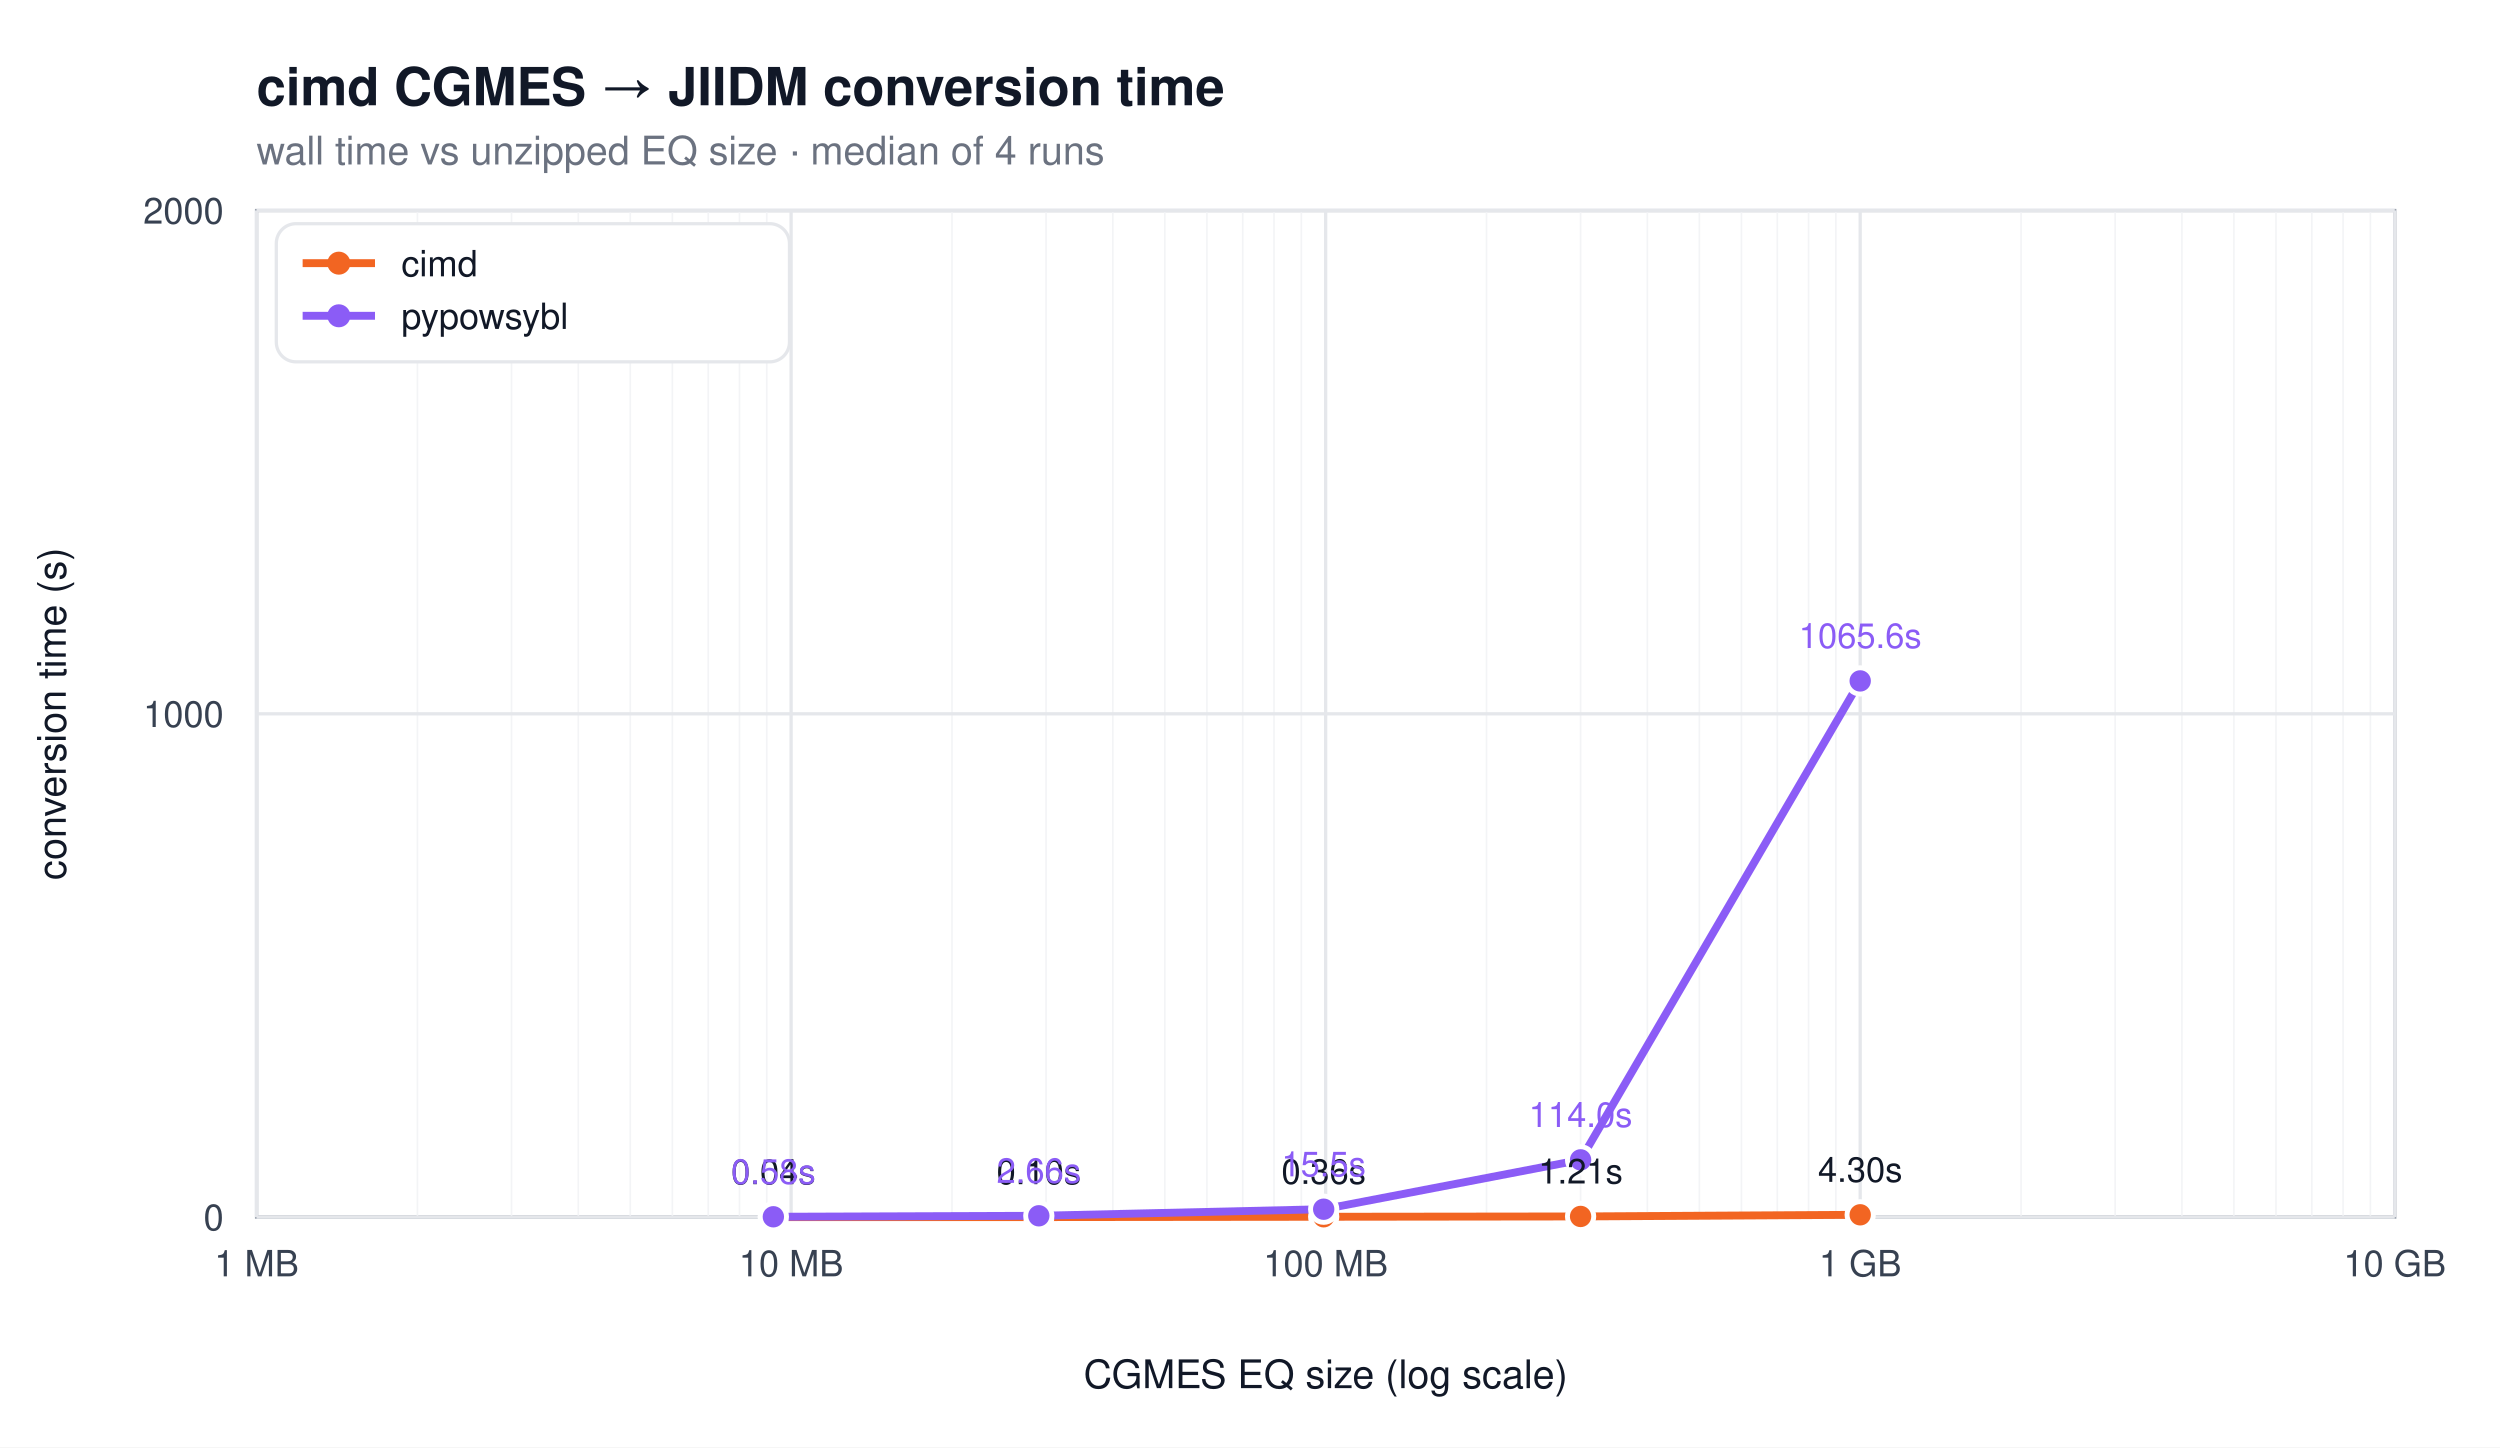
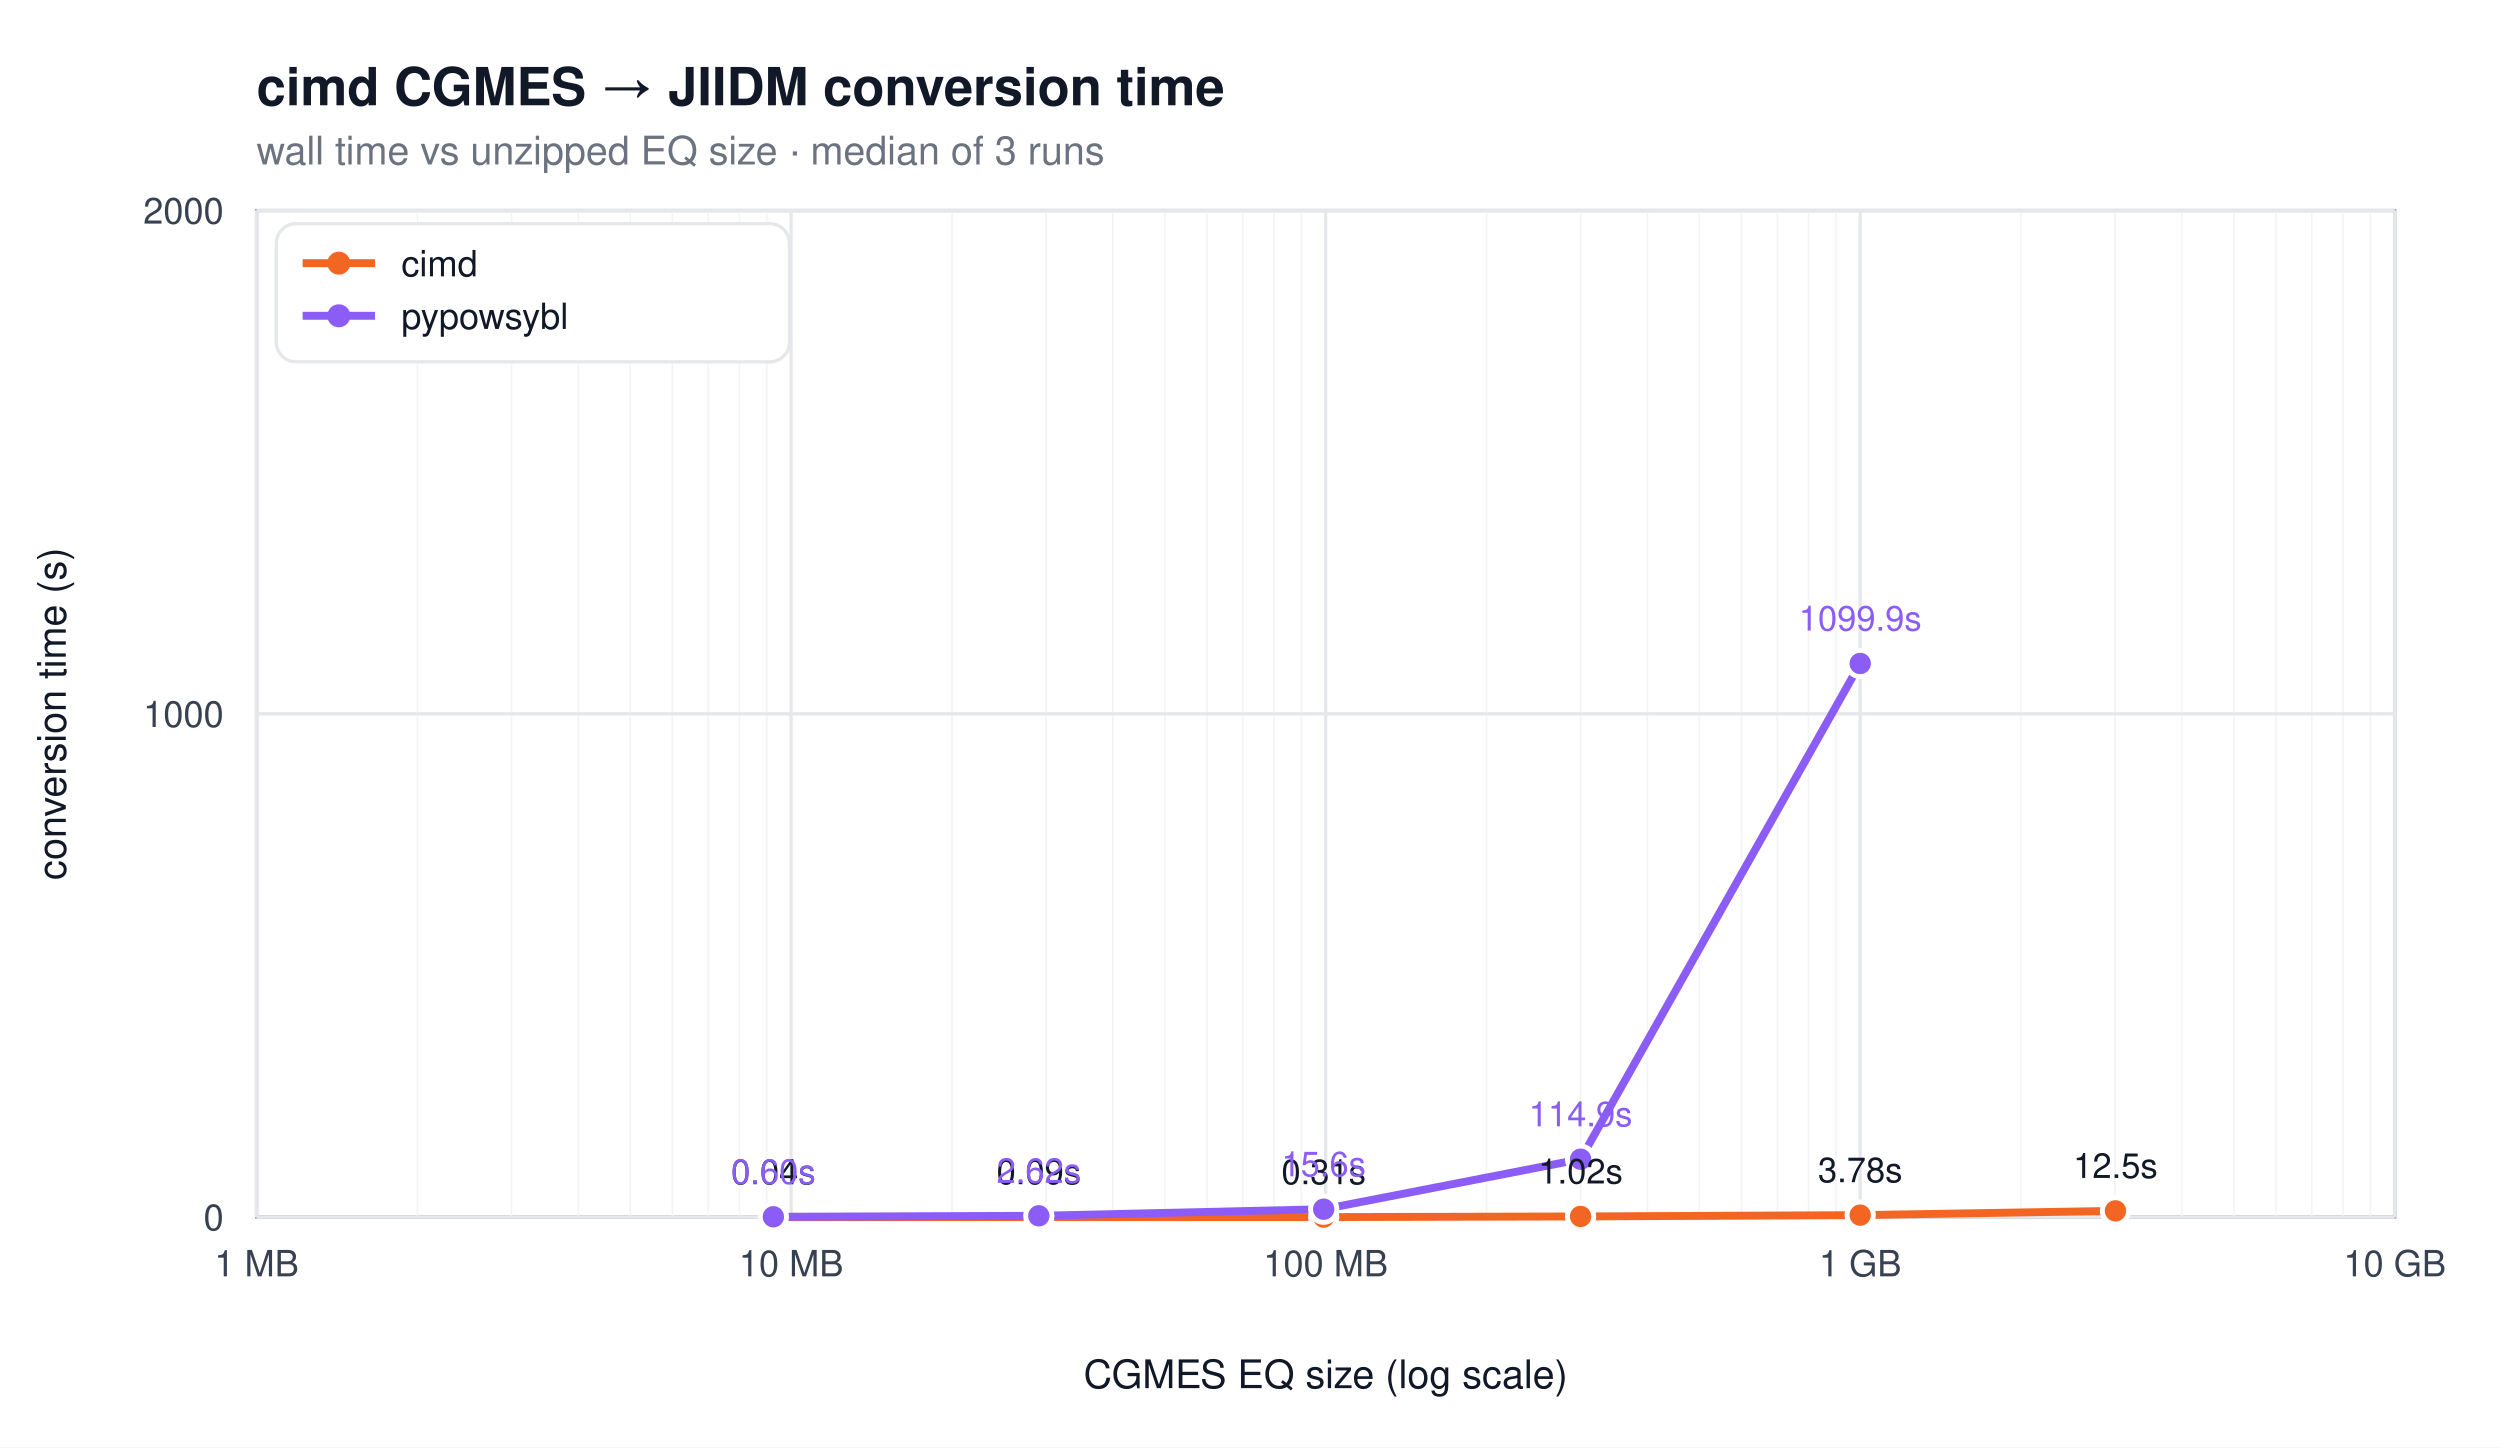
<svg xmlns="http://www.w3.org/2000/svg" viewBox="0 0 760 440" font-family="-apple-system, BlinkMacSystemFont, 'Segoe UI', Helvetica, Arial, sans-serif">
  <rect width="760" height="440" fill="#FFFFFF" />
  <text x="78" y="32" font-size="16" font-weight="600" fill="#111827">cimd CGMES → JIIDM conversion time</text>
-   <text x="78" y="50" font-size="12" fill="#6B7280">wall time vs unzipped EQ size · median of 4 runs</text>
+   <text x="78" y="50" font-size="12" fill="#6B7280">wall time vs unzipped EQ size · median of 3 runs</text>
  <rect x="78" y="64" width="650" height="306" fill="none" stroke="#9CA3AF" stroke-width="1" />
  <line x1="78.0" y1="64" x2="78.0" y2="370" stroke="#E5E7EB" stroke-width="1" />
  <text x="78.0" y="388" text-anchor="middle" font-size="11" fill="#374151">1 MB</text>
  <line x1="126.9" y1="64" x2="126.9" y2="370" stroke="#F3F4F6" stroke-width="0.5" />
  <line x1="155.5" y1="64" x2="155.5" y2="370" stroke="#F3F4F6" stroke-width="0.5" />
  <line x1="175.8" y1="64" x2="175.8" y2="370" stroke="#F3F4F6" stroke-width="0.5" />
  <line x1="191.6" y1="64" x2="191.6" y2="370" stroke="#F3F4F6" stroke-width="0.5" />
  <line x1="204.4" y1="64" x2="204.4" y2="370" stroke="#F3F4F6" stroke-width="0.5" />
  <line x1="215.3" y1="64" x2="215.3" y2="370" stroke="#F3F4F6" stroke-width="0.5" />
  <line x1="224.8" y1="64" x2="224.8" y2="370" stroke="#F3F4F6" stroke-width="0.5" />
  <line x1="233.1" y1="64" x2="233.1" y2="370" stroke="#F3F4F6" stroke-width="0.5" />
  <line x1="240.5" y1="64" x2="240.5" y2="370" stroke="#E5E7EB" stroke-width="1" />
  <text x="240.5" y="388" text-anchor="middle" font-size="11" fill="#374151">10 MB</text>
  <line x1="289.4" y1="64" x2="289.4" y2="370" stroke="#F3F4F6" stroke-width="0.5" />
  <line x1="318.0" y1="64" x2="318.0" y2="370" stroke="#F3F4F6" stroke-width="0.5" />
  <line x1="338.3" y1="64" x2="338.3" y2="370" stroke="#F3F4F6" stroke-width="0.5" />
  <line x1="354.1" y1="64" x2="354.1" y2="370" stroke="#F3F4F6" stroke-width="0.5" />
  <line x1="366.9" y1="64" x2="366.9" y2="370" stroke="#F3F4F6" stroke-width="0.5" />
  <line x1="377.8" y1="64" x2="377.8" y2="370" stroke="#F3F4F6" stroke-width="0.5" />
  <line x1="387.3" y1="64" x2="387.3" y2="370" stroke="#F3F4F6" stroke-width="0.5" />
  <line x1="395.6" y1="64" x2="395.6" y2="370" stroke="#F3F4F6" stroke-width="0.5" />
  <line x1="403.0" y1="64" x2="403.0" y2="370" stroke="#E5E7EB" stroke-width="1" />
  <text x="403.0" y="388" text-anchor="middle" font-size="11" fill="#374151">100 MB</text>
  <line x1="451.9" y1="64" x2="451.9" y2="370" stroke="#F3F4F6" stroke-width="0.5" />
  <line x1="480.5" y1="64" x2="480.5" y2="370" stroke="#F3F4F6" stroke-width="0.5" />
  <line x1="500.8" y1="64" x2="500.8" y2="370" stroke="#F3F4F6" stroke-width="0.5" />
  <line x1="516.6" y1="64" x2="516.6" y2="370" stroke="#F3F4F6" stroke-width="0.5" />
  <line x1="529.4" y1="64" x2="529.4" y2="370" stroke="#F3F4F6" stroke-width="0.5" />
  <line x1="540.3" y1="64" x2="540.3" y2="370" stroke="#F3F4F6" stroke-width="0.5" />
  <line x1="549.8" y1="64" x2="549.8" y2="370" stroke="#F3F4F6" stroke-width="0.5" />
  <line x1="558.1" y1="64" x2="558.1" y2="370" stroke="#F3F4F6" stroke-width="0.5" />
  <line x1="565.5" y1="64" x2="565.5" y2="370" stroke="#E5E7EB" stroke-width="1" />
  <text x="565.5" y="388" text-anchor="middle" font-size="11" fill="#374151">1 GB</text>
  <line x1="614.4" y1="64" x2="614.4" y2="370" stroke="#F3F4F6" stroke-width="0.5" />
  <line x1="643.0" y1="64" x2="643.0" y2="370" stroke="#F3F4F6" stroke-width="0.5" />
  <line x1="663.3" y1="64" x2="663.3" y2="370" stroke="#F3F4F6" stroke-width="0.5" />
  <line x1="679.1" y1="64" x2="679.1" y2="370" stroke="#F3F4F6" stroke-width="0.5" />
  <line x1="691.9" y1="64" x2="691.9" y2="370" stroke="#F3F4F6" stroke-width="0.5" />
  <line x1="702.8" y1="64" x2="702.8" y2="370" stroke="#F3F4F6" stroke-width="0.5" />
  <line x1="712.3" y1="64" x2="712.3" y2="370" stroke="#F3F4F6" stroke-width="0.5" />
  <line x1="720.6" y1="64" x2="720.6" y2="370" stroke="#F3F4F6" stroke-width="0.5" />
  <line x1="728.0" y1="64" x2="728.0" y2="370" stroke="#E5E7EB" stroke-width="1" />
  <text x="728.0" y="388" text-anchor="middle" font-size="11" fill="#374151">10 GB</text>
  <line x1="78" y1="370.0" x2="728" y2="370.0" stroke="#E5E7EB" stroke-width="1" />
  <text x="68" y="374.0" text-anchor="end" font-size="11" fill="#374151">0</text>
  <line x1="78" y1="217.0" x2="728" y2="217.0" stroke="#E5E7EB" stroke-width="1" />
  <text x="68" y="221.0" text-anchor="end" font-size="11" fill="#374151">1000</text>
  <line x1="78" y1="64.0" x2="728" y2="64.0" stroke="#E5E7EB" stroke-width="1" />
  <text x="68" y="68.0" text-anchor="end" font-size="11" fill="#374151">2000</text>
  <text x="403" y="422" text-anchor="middle" font-size="12" fill="#111827">CGMES EQ size (log scale)</text>
  <text x="20" y="217" text-anchor="middle" font-size="12" fill="#111827" transform="rotate(-90 20 217)">conversion time (s)</text>
-   <polyline points="235.1,370.0 315.8,370.0 402.4,369.9 480.5,369.8 565.5,369.3" fill="none" stroke="#F26522" stroke-width="2.4" stroke-linejoin="round" stroke-linecap="round" />
+   <polyline points="235.1,370.0 315.8,370.0 402.4,370.0 480.5,369.8 565.5,369.4 643.1,368.1" fill="none" stroke="#F26522" stroke-width="2.4" stroke-linejoin="round" stroke-linecap="round" />
  <circle cx="235.1" cy="370.0" r="4" fill="#F26522" stroke="#FFFFFF" stroke-width="1.5" />
  <circle cx="315.8" cy="370.0" r="4" fill="#F26522" stroke="#FFFFFF" stroke-width="1.5" />
-   <circle cx="402.4" cy="369.9" r="4" fill="#F26522" stroke="#FFFFFF" stroke-width="1.5" />
+   <circle cx="402.4" cy="370.0" r="4" fill="#F26522" stroke="#FFFFFF" stroke-width="1.5" />
  <circle cx="480.5" cy="369.8" r="4" fill="#F26522" stroke="#FFFFFF" stroke-width="1.5" />
-   <circle cx="565.5" cy="369.3" r="4" fill="#F26522" stroke="#FFFFFF" stroke-width="1.5" />
-   <polyline points="235.1,369.9 315.8,369.6 402.4,367.6 480.5,352.6 565.5,207.0" fill="none" stroke="#8B5CF6" stroke-width="2.4" stroke-linejoin="round" stroke-linecap="round" />
+   <circle cx="565.5" cy="369.4" r="4" fill="#F26522" stroke="#FFFFFF" stroke-width="1.5" />
+   <circle cx="643.1" cy="368.1" r="4" fill="#F26522" stroke="#FFFFFF" stroke-width="1.5" />
+   <polyline points="235.1,369.9 315.8,369.6 402.4,367.6 480.5,352.4 565.5,201.7" fill="none" stroke="#8B5CF6" stroke-width="2.4" stroke-linejoin="round" stroke-linecap="round" />
  <circle cx="235.1" cy="369.9" r="4" fill="#8B5CF6" stroke="#FFFFFF" stroke-width="1.5" />
  <circle cx="315.8" cy="369.6" r="4" fill="#8B5CF6" stroke="#FFFFFF" stroke-width="1.5" />
  <circle cx="402.4" cy="367.6" r="4" fill="#8B5CF6" stroke="#FFFFFF" stroke-width="1.5" />
-   <circle cx="480.5" cy="352.6" r="4" fill="#8B5CF6" stroke="#FFFFFF" stroke-width="1.5" />
-   <circle cx="565.5" cy="207.0" r="4" fill="#8B5CF6" stroke="#FFFFFF" stroke-width="1.5" />
+   <circle cx="480.5" cy="352.4" r="4" fill="#8B5CF6" stroke="#FFFFFF" stroke-width="1.5" />
+   <circle cx="565.5" cy="201.7" r="4" fill="#8B5CF6" stroke="#FFFFFF" stroke-width="1.5" />
  <text x="235.1" y="360.0" text-anchor="middle" font-size="10.5" fill="#111827" font-weight="500">0.04s</text>
-   <text x="315.8" y="360.0" text-anchor="middle" font-size="10.5" fill="#111827" font-weight="500">0.10s</text>
-   <text x="402.4" y="359.9" text-anchor="middle" font-size="10.5" fill="#111827" font-weight="500">0.36s</text>
-   <text x="480.5" y="359.8" text-anchor="middle" font-size="10.5" fill="#111827" font-weight="500">1.21s</text>
-   <text x="565.5" y="359.3" text-anchor="middle" font-size="10.5" fill="#111827" font-weight="500">4.30s</text>
-   <text x="235.1" y="359.9" text-anchor="middle" font-size="10.5" fill="#8B5CF6" font-weight="500">0.58s</text>
-   <text x="315.8" y="359.6" text-anchor="middle" font-size="10.5" fill="#8B5CF6" font-weight="500">2.66s</text>
-   <text x="402.4" y="357.6" text-anchor="middle" font-size="10.5" fill="#8B5CF6" font-weight="500">15.5s</text>
-   <text x="480.5" y="342.6" text-anchor="middle" font-size="10.5" fill="#8B5CF6" font-weight="500">114.0s</text>
-   <text x="565.5" y="197.0" text-anchor="middle" font-size="10.5" fill="#8B5CF6" font-weight="500">1065.6s</text>
+   <text x="315.8" y="360.0" text-anchor="middle" font-size="10.5" fill="#111827" font-weight="500">0.09s</text>
+   <text x="402.4" y="360.0" text-anchor="middle" font-size="10.5" fill="#111827" font-weight="500">0.31s</text>
+   <text x="480.5" y="359.8" text-anchor="middle" font-size="10.5" fill="#111827" font-weight="500">1.02s</text>
+   <text x="565.5" y="359.4" text-anchor="middle" font-size="10.5" fill="#111827" font-weight="500">3.78s</text>
+   <text x="643.1" y="358.1" text-anchor="middle" font-size="10.5" fill="#111827" font-weight="500">12.5s</text>
+   <text x="235.1" y="359.9" text-anchor="middle" font-size="10.5" fill="#8B5CF6" font-weight="500">0.60s</text>
+   <text x="315.8" y="359.6" text-anchor="middle" font-size="10.5" fill="#8B5CF6" font-weight="500">2.62s</text>
+   <text x="402.4" y="357.6" text-anchor="middle" font-size="10.5" fill="#8B5CF6" font-weight="500">15.6s</text>
+   <text x="480.5" y="342.4" text-anchor="middle" font-size="10.5" fill="#8B5CF6" font-weight="500">114.9s</text>
+   <text x="565.5" y="191.7" text-anchor="middle" font-size="10.5" fill="#8B5CF6" font-weight="500">1099.9s</text>
  <rect x="84" y="68" width="156" height="42" rx="6" fill="#FFFFFF" stroke="#E5E7EB" stroke-width="1" />
  <line x1="92" y1="80" x2="114" y2="80" stroke="#F26522" stroke-width="2.4" />
  <circle cx="103" cy="80" r="3.5" fill="#F26522" />
  <text x="122" y="84" font-size="11" fill="#111827">cimd</text>
  <line x1="92" y1="96" x2="114" y2="96" stroke="#8B5CF6" stroke-width="2.4" />
  <circle cx="103" cy="96" r="3.5" fill="#8B5CF6" />
  <text x="122" y="100" font-size="11" fill="#111827">pypowsybl</text>
</svg>
